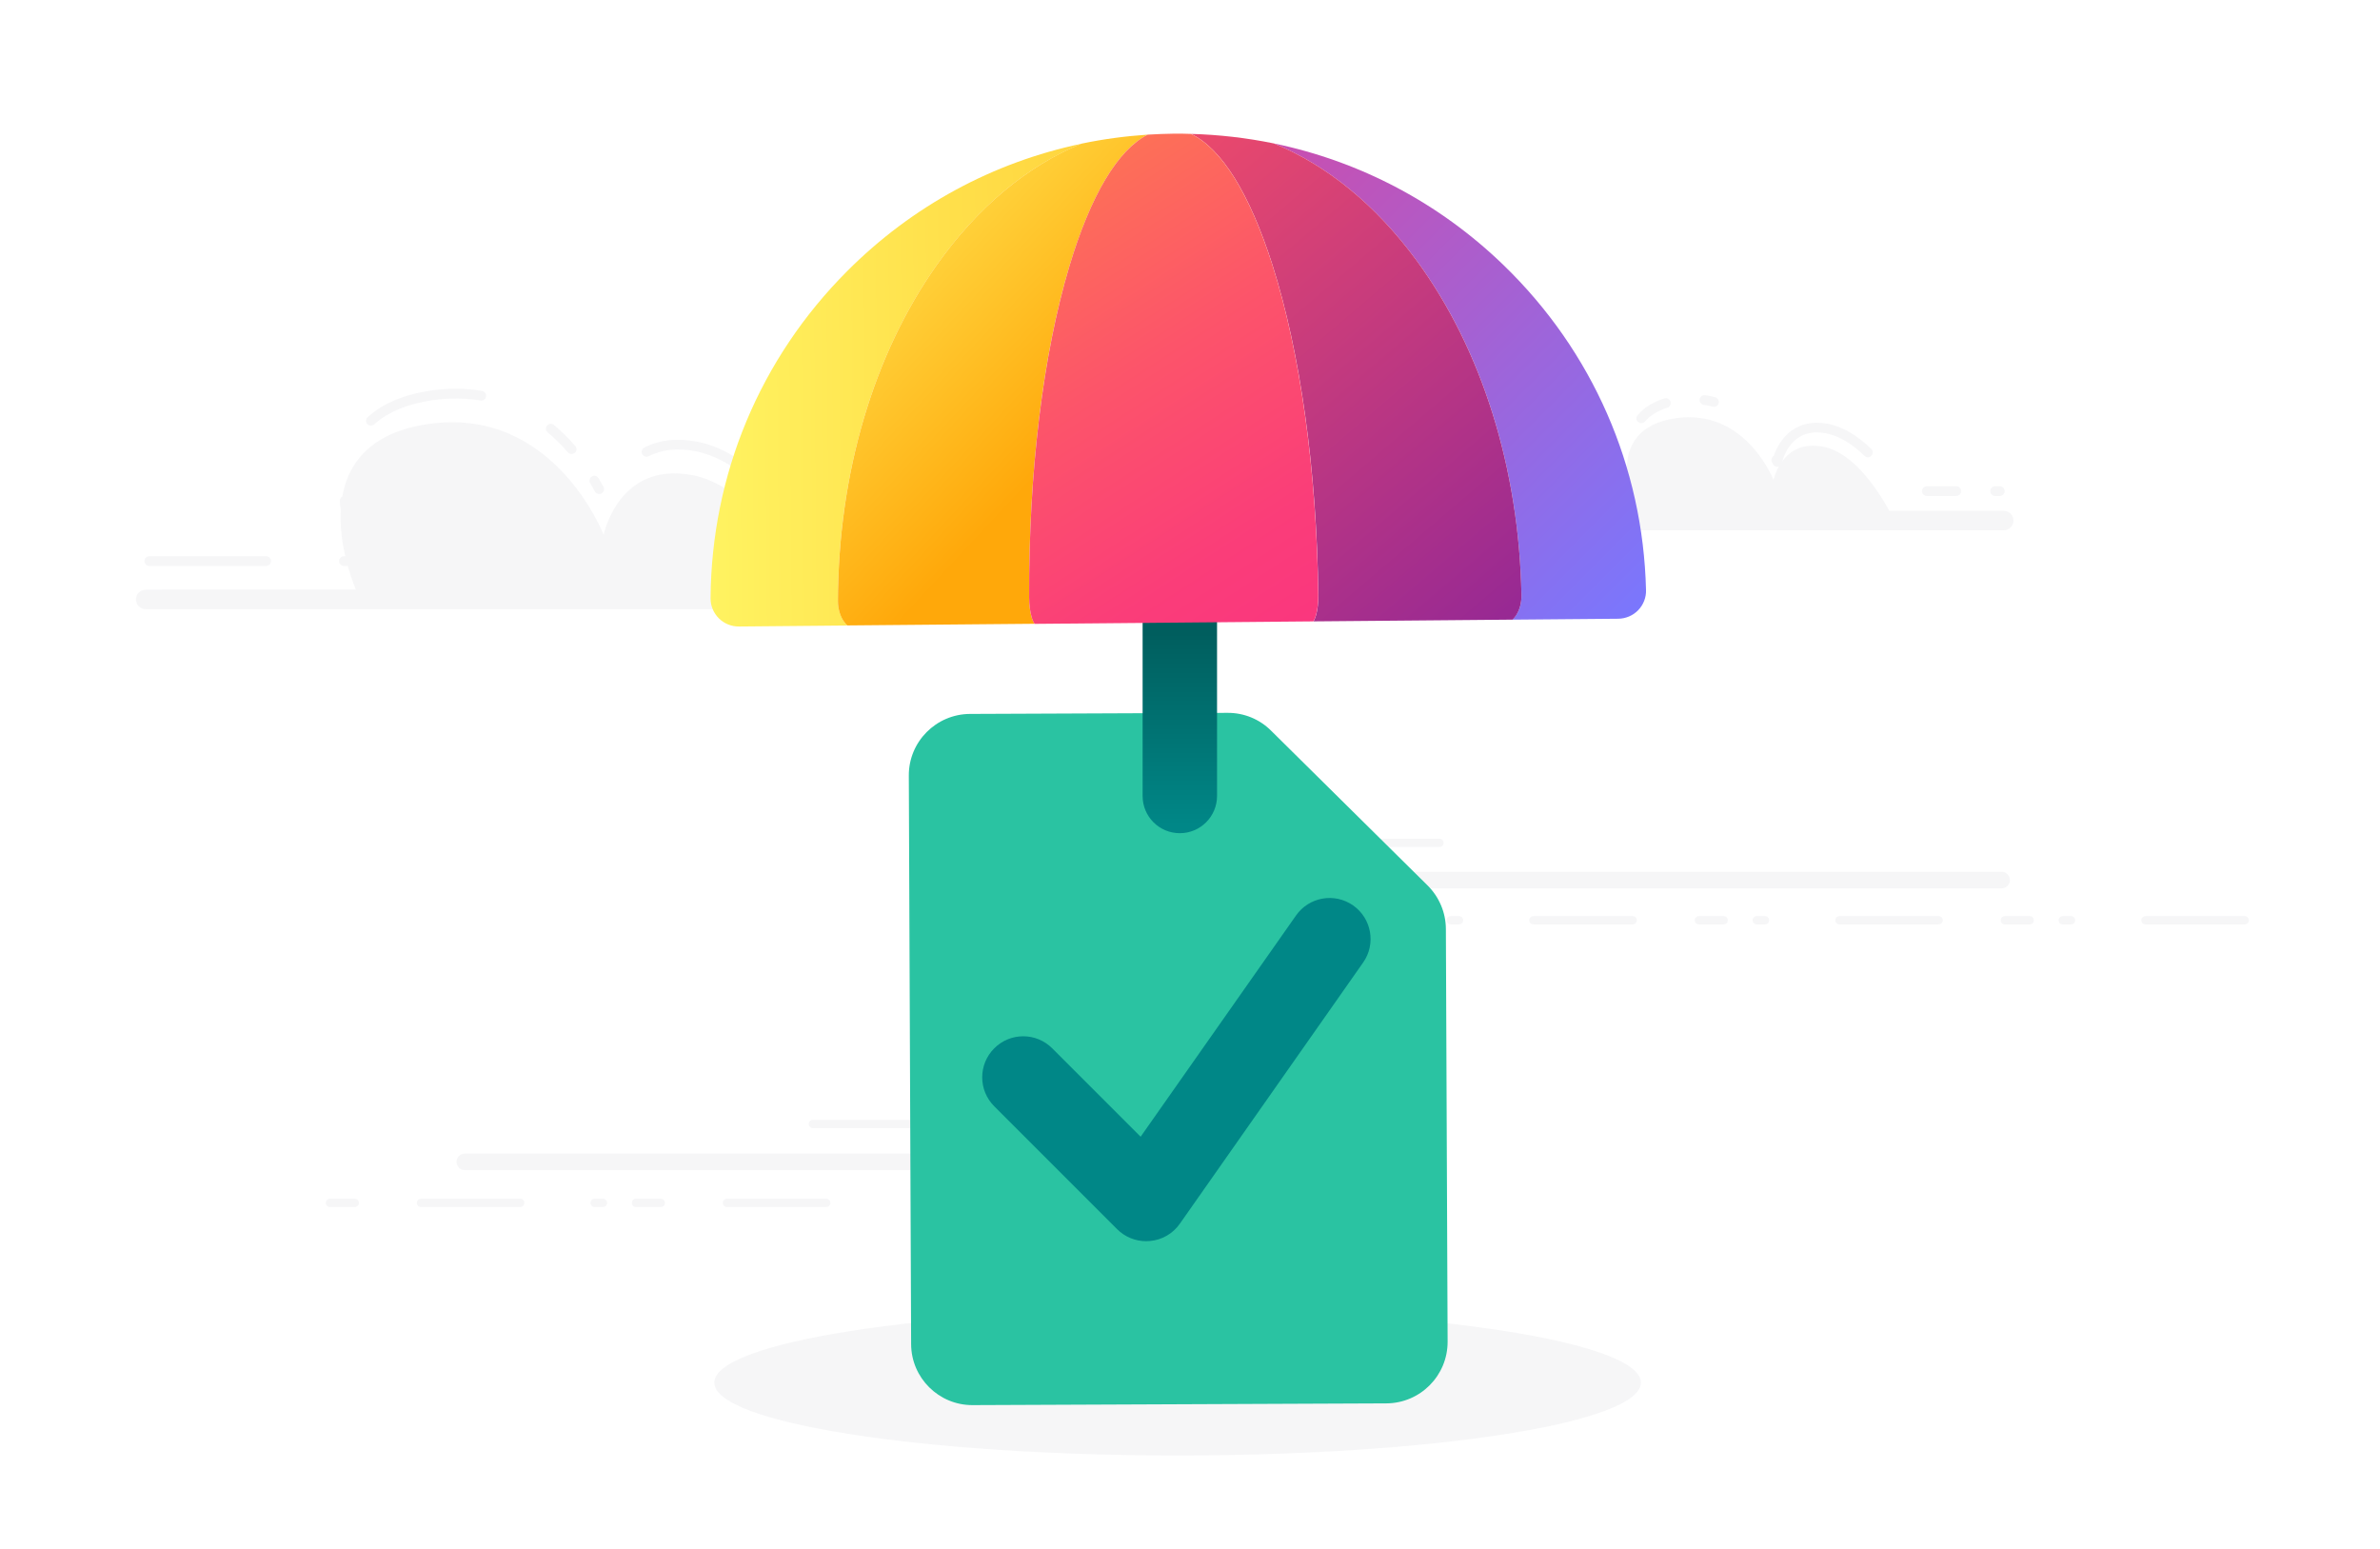
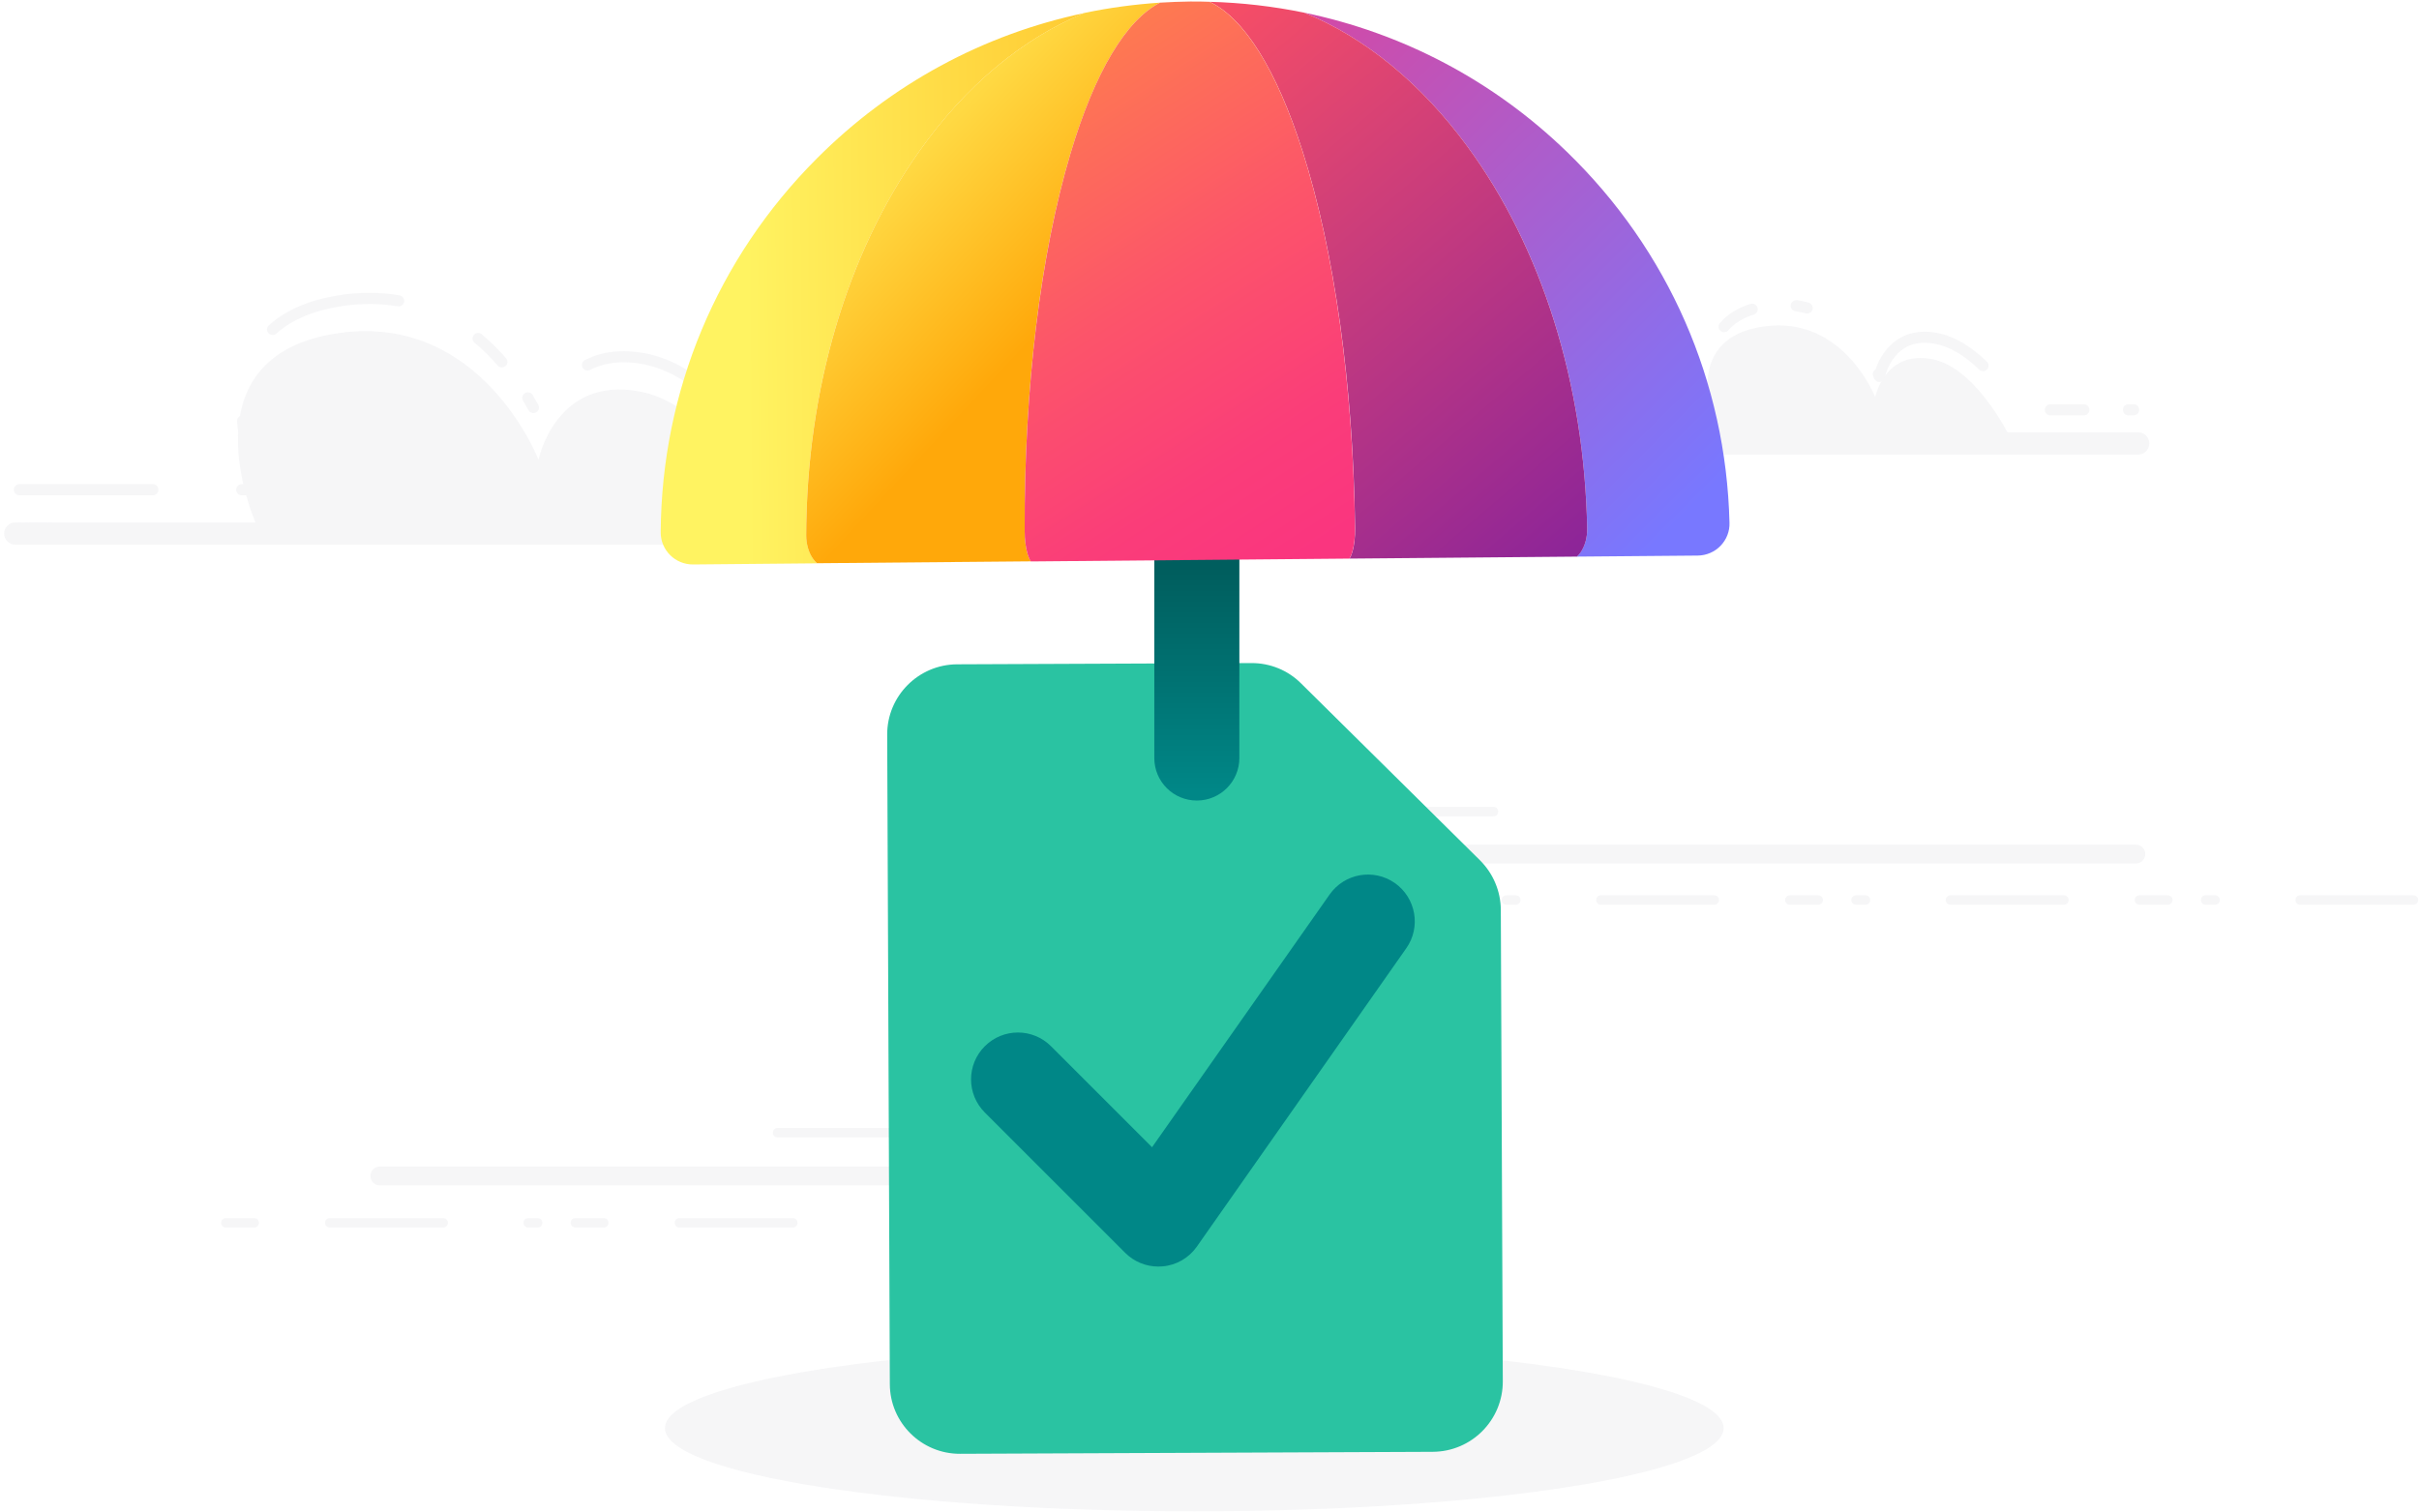
- <svg xmlns="http://www.w3.org/2000/svg" version="1.1" id="Layer_1" x="0px" y="0px" viewBox="0 0 287.78 187.28" style="enable-background:new 0 0 287.78 187.28;" xml:space="preserve">
-   <style type="text/css">
- 	.st2{fill:url(#SVGID_1_);}
- 	.st3{fill:url(#SVGID_2_);}
- 	.st4{fill:url(#SVGID_3_);}
- 	.st5{fill:url(#SVGID_4_);}
- 	.st6{opacity:0.5;fill:#EDEDF0;}
- 	.st7{fill:url(#SVGID_5_);}
- 	.st8{fill:url(#SVGID_6_);}
- 	.st9{fill:#2AC3A2;}
- 	.st10{fill:url(#SVGID_7_);}
- 	.st11{fill:url(#SVGID_8_);}
- 	.st12{fill:url(#SVGID_9_);}
- 	.st13{fill:url(#SVGID_10_);}
- 	.st14{fill:url(#SVGID_11_);}
- 	.st15{fill:url(#SVGID_12_);}
- 	.st16{fill:#0060DF;}
- 	.st17{fill:url(#SVGID_13_);}
- 	.st18{fill:url(#SVGID_14_);}
- 	.st19{fill:url(#SVGID_15_);}
- 	.st20{fill:url(#SVGID_16_);}
- 	.st21{fill:url(#SVGID_17_);}
- 	.st22{fill:url(#SVGID_18_);}
- 	.st23{fill:#008787;}
- </style>
-   <ellipse class="st6" cx="142.39" cy="167.17" rx="56.02" ry="8.81" />
-   <g>
-     <g opacity="0.5">
-       <g>
-         <path fill="#ededf0" d="M56.2,141.48h68.55c0.55,0,1-0.45,1-1s-0.45-1-1-1H56.2c-0.55,0-1,0.45-1,1S55.65,141.48,56.2,141.48z" />
-       </g>
-       <g>
-         <path fill="#ededf0" d="M98.29,136.4h17.2c0.28,0,0.5-0.22,0.5-0.5s-0.22-0.5-0.5-0.5h-17.2c-0.28,0-0.5,0.22-0.5,0.5     S98.01,136.4,98.29,136.4z" />
-       </g>
-       <g>
-         <path fill="#ededf0" d="M39.4,145.44c0-0.28,0.22-0.5,0.5-0.5h3c0.28,0,0.5,0.22,0.5,0.5s-0.22,0.5-0.5,0.5h-3     C39.62,145.94,39.4,145.72,39.4,145.44z M50.4,145.44c0-0.28,0.22-0.5,0.5-0.5h12c0.28,0,0.5,0.22,0.5,0.5s-0.22,0.5-0.5,0.5h-12     C50.62,145.94,50.4,145.72,50.4,145.44z M71.4,145.44c0-0.28,0.22-0.5,0.5-0.5h1c0.28,0,0.5,0.22,0.5,0.5s-0.22,0.5-0.5,0.5h-1     C71.62,145.94,71.4,145.72,71.4,145.44z M76.4,145.44c0-0.28,0.22-0.5,0.5-0.5h3c0.28,0,0.5,0.22,0.5,0.5s-0.22,0.5-0.5,0.5h-3     C76.62,145.94,76.4,145.72,76.4,145.44z M87.4,145.44c0-0.28,0.22-0.5,0.5-0.5h12c0.28,0,0.5,0.22,0.5,0.5s-0.22,0.5-0.5,0.5h-12     C87.62,145.94,87.4,145.72,87.4,145.44z" />
-       </g>
-     </g>
-     <g opacity="0.5">
-       <g>
-         <path fill="#ededf0" d="M131.35,107.41h110.68c0.55,0,1-0.45,1-1s-0.45-1-1-1H131.35c-0.55,0-1,0.45-1,1S130.8,107.41,131.35,107.41     z" />
-       </g>
-       <g>
-         <path fill="#ededf0" d="M146.3,102.41h27.76c0.28,0,0.5-0.22,0.5-0.5s-0.22-0.5-0.5-0.5H146.3c-0.28,0-0.5,0.22-0.5,0.5     S146.03,102.41,146.3,102.41z" />
-       </g>
-       <g>
-         <path fill="#ededf0" d="M110.92,111.27c0-0.28,0.22-0.5,0.5-0.5h12c0.28,0,0.5,0.22,0.5,0.5s-0.22,0.5-0.5,0.5h-12     C111.14,111.77,110.92,111.55,110.92,111.27z M130.92,111.27c0-0.28,0.22-0.5,0.5-0.5h3c0.28,0,0.5,0.22,0.5,0.5     s-0.22,0.5-0.5,0.5h-3C131.14,111.77,130.92,111.55,130.92,111.27z M137.92,111.27c0-0.28,0.22-0.5,0.5-0.5h1     c0.28,0,0.5,0.22,0.5,0.5s-0.22,0.5-0.5,0.5h-1C138.14,111.77,137.92,111.55,137.92,111.27z M147.92,111.27     c0-0.28,0.22-0.5,0.5-0.5h12c0.28,0,0.5,0.22,0.5,0.5s-0.22,0.5-0.5,0.5h-12C148.14,111.77,147.92,111.55,147.92,111.27z      M167.92,111.27c0-0.28,0.22-0.5,0.5-0.5h3c0.28,0,0.5,0.22,0.5,0.5s-0.22,0.5-0.5,0.5h-3     C168.14,111.77,167.92,111.55,167.92,111.27z M174.92,111.27c0-0.28,0.22-0.5,0.5-0.5h1c0.28,0,0.5,0.22,0.5,0.5     s-0.22,0.5-0.5,0.5h-1C175.14,111.77,174.92,111.55,174.92,111.27z M184.92,111.27c0-0.28,0.22-0.5,0.5-0.5h12     c0.28,0,0.5,0.22,0.5,0.5s-0.22,0.5-0.5,0.5h-12C185.14,111.77,184.92,111.55,184.92,111.27z M204.92,111.27     c0-0.28,0.22-0.5,0.5-0.5h3c0.28,0,0.5,0.22,0.5,0.5s-0.22,0.5-0.5,0.5h-3C205.14,111.77,204.92,111.55,204.92,111.27z      M211.92,111.27c0-0.28,0.22-0.5,0.5-0.5h1c0.28,0,0.5,0.22,0.5,0.5s-0.22,0.5-0.5,0.5h-1     C212.14,111.77,211.92,111.55,211.92,111.27z M221.92,111.27c0-0.28,0.22-0.5,0.5-0.5h12c0.28,0,0.5,0.22,0.5,0.5     s-0.22,0.5-0.5,0.5h-12C222.14,111.77,221.92,111.55,221.92,111.27z M241.92,111.27c0-0.28,0.22-0.5,0.5-0.5h3     c0.28,0,0.5,0.22,0.5,0.5s-0.22,0.5-0.5,0.5h-3C242.14,111.77,241.92,111.55,241.92,111.27z M248.92,111.27     c0-0.28,0.22-0.5,0.5-0.5h1c0.28,0,0.5,0.22,0.5,0.5s-0.22,0.5-0.5,0.5h-1C249.14,111.77,248.92,111.55,248.92,111.27z      M258.92,111.27c0-0.28,0.22-0.5,0.5-0.5h12c0.28,0,0.5,0.22,0.5,0.5s-0.22,0.5-0.5,0.5h-12     C259.14,111.77,258.92,111.55,258.92,111.27z" />
-       </g>
-     </g>
-     <g opacity="0.5">
-       <path fill="#ededf0" d="M17.63,71.32h25.42c0,0-7.95-17.78,8.93-20.08c15.06-2.05,21.01,13.43,21.01,13.43s1.79-8.93,10.74-7.22    c8.83,1.68,15.35,15.89,15.35,15.89h22.14" />
-       <g>
-         <path fill="#ededf0" d="M121.66,69.14h-6.54c-0.33,0-0.59-0.26-0.59-0.59c0-0.33,0.26-0.59,0.59-0.59h6.54     c0.33,0,0.59,0.26,0.59,0.59C122.25,68.88,121.99,69.14,121.66,69.14z M104.53,69.14h-1.18c-0.33,0-0.59-0.26-0.59-0.59     c0-0.33,0.26-0.59,0.59-0.59h1.18c0.33,0,0.59,0.26,0.59,0.59C105.12,68.88,104.85,69.14,104.53,69.14z M43.48,68.43h-1.89     c-0.33,0-0.59-0.26-0.59-0.59c0-0.33,0.26-0.59,0.59-0.59h1.02c-0.08-0.21-0.17-0.47-0.27-0.76c-0.1-0.31,0.06-0.64,0.37-0.75     c0.31-0.1,0.64,0.06,0.75,0.37c0.31,0.91,0.56,1.47,0.56,1.48c0.08,0.18,0.06,0.39-0.04,0.56     C43.87,68.33,43.68,68.43,43.48,68.43z M32.18,68.43H18.06c-0.33,0-0.59-0.26-0.59-0.59c0-0.33,0.26-0.59,0.59-0.59h14.12     c0.33,0,0.59,0.26,0.59,0.59C32.77,68.17,32.5,68.43,32.18,68.43z M99.11,68.37c-0.21,0-0.41-0.11-0.51-0.3     c-0.38-0.67-1-1.73-1.83-2.97c-0.18-0.27-0.11-0.64,0.16-0.82c0.27-0.18,0.64-0.11,0.82,0.16c0.85,1.27,1.49,2.36,1.88,3.05     c0.16,0.28,0.06,0.64-0.23,0.8C99.3,68.34,99.2,68.37,99.11,68.37z M41.8,62.32c-0.29,0-0.54-0.21-0.58-0.51     c-0.06-0.39-0.1-0.8-0.13-1.21c-0.03-0.32,0.22-0.61,0.54-0.63c0.34-0.02,0.61,0.21,0.63,0.54c0.03,0.39,0.07,0.77,0.13,1.14     c0.05,0.32-0.18,0.62-0.5,0.66C41.86,62.32,41.83,62.32,41.8,62.32z M72.45,59.73c-0.21,0-0.41-0.11-0.52-0.31     c-0.17-0.31-0.36-0.65-0.57-1c-0.17-0.28-0.08-0.64,0.2-0.81c0.28-0.17,0.64-0.08,0.81,0.2c0.22,0.37,0.42,0.72,0.6,1.05     c0.15,0.29,0.05,0.64-0.24,0.8C72.64,59.71,72.54,59.73,72.45,59.73z M91.13,58.23c-0.14,0-0.27-0.05-0.38-0.14     c-2.25-1.93-4.49-3.12-6.68-3.54c-2.15-0.41-4.05-0.2-5.63,0.61c-0.29,0.15-0.64,0.03-0.79-0.25c-0.15-0.29-0.04-0.64,0.25-0.79     c1.81-0.94,3.98-1.18,6.39-0.72c2.39,0.46,4.82,1.73,7.23,3.8c0.25,0.21,0.27,0.58,0.06,0.83     C91.45,58.16,91.29,58.23,91.13,58.23z M69.11,54.89c-0.16,0-0.33-0.07-0.44-0.2c-0.77-0.89-1.6-1.7-2.45-2.41     c-0.25-0.21-0.28-0.58-0.07-0.83c0.21-0.25,0.58-0.28,0.83-0.07c0.9,0.75,1.77,1.61,2.58,2.54c0.21,0.25,0.19,0.62-0.06,0.83     C69.38,54.84,69.24,54.89,69.11,54.89z M44.85,51.46c-0.16,0-0.32-0.07-0.44-0.19c-0.22-0.24-0.2-0.61,0.04-0.83     c1.88-1.7,4.53-2.8,7.88-3.25c2.05-0.28,4.06-0.25,5.96,0.08c0.32,0.06,0.53,0.36,0.48,0.68c-0.06,0.32-0.36,0.54-0.68,0.48     c-1.78-0.31-3.67-0.33-5.6-0.07c-3.11,0.43-5.55,1.42-7.25,2.96C45.13,51.41,44.99,51.46,44.85,51.46z" />
-       </g>
-       <g>
-         <path fill="#ededf0" d="M122.39,73.66H17.62c-0.65,0-1.18-0.53-1.18-1.18c0-0.65,0.53-1.18,1.18-1.18h104.77     c0.65,0,1.18,0.53,1.18,1.18C123.57,73.13,123.04,73.66,122.39,73.66z" />
-       </g>
-     </g>
-     <g opacity="0.5">
-       <path fill="#ededf0" d="M183.55,61.75h14.19c0,0-4.44-9.92,4.98-11.2c8.4-1.14,11.73,7.49,11.73,7.49s1-4.98,6-4.03    c4.93,0.94,8.57,8.87,8.57,8.87h12.35" />
-       <g>
-         <path fill="#ededf0" d="M198.15,60.16h-14.17c-0.33,0-0.59-0.26-0.59-0.59s0.26-0.59,0.59-0.59h14.17c0.33,0,0.59,0.26,0.59,0.59     S198.48,60.16,198.15,60.16z M241.8,59.97h-0.55c-0.33,0-0.59-0.26-0.59-0.59c0-0.33,0.26-0.59,0.59-0.59h0.55     c0.33,0,0.59,0.26,0.59,0.59C242.39,59.71,242.13,59.97,241.8,59.97z M236.53,59.97h-3.54c-0.33,0-0.59-0.26-0.59-0.59     c0-0.33,0.26-0.59,0.59-0.59h3.54c0.33,0,0.59,0.26,0.59,0.59C237.12,59.71,236.86,59.97,236.53,59.97z M214.89,56.44     c-0.24,0-0.46-0.16-0.55-0.38l-0.09-0.21c-0.12-0.27-0.02-0.59,0.23-0.74c0.55-1.65,2.1-4,5.19-4c0.42,0,0.87,0.04,1.33,0.13     c1.76,0.33,3.53,1.36,5.27,3.04c0.23,0.23,0.24,0.6,0.01,0.83c-0.23,0.24-0.6,0.24-0.83,0.01c-1.57-1.52-3.14-2.44-4.67-2.73     c-0.39-0.07-0.76-0.11-1.11-0.11c-3.4,0-4.17,3.53-4.2,3.68C215.41,56.25,215.17,56.44,214.89,56.44z M198.46,51.17     c-0.14,0-0.27-0.05-0.38-0.14c-0.25-0.21-0.28-0.58-0.07-0.83c0.78-0.92,1.87-1.6,3.24-2.03c0.31-0.1,0.64,0.08,0.74,0.39     c0.1,0.31-0.08,0.64-0.39,0.74c-1.15,0.36-2.05,0.92-2.69,1.66C198.8,51.1,198.63,51.17,198.46,51.17z M207.25,49.19     c-0.05,0-0.1-0.01-0.16-0.02c-0.35-0.09-0.71-0.17-1.08-0.22c-0.32-0.05-0.55-0.35-0.5-0.67c0.05-0.32,0.35-0.53,0.67-0.5     c0.42,0.06,0.83,0.15,1.22,0.25c0.31,0.09,0.5,0.41,0.42,0.72C207.75,49.01,207.51,49.19,207.25,49.19z" />
-       </g>
-       <g>
-         <path fill="#ededf0" d="M242.28,64.12h-58.47c-0.65,0-1.18-0.53-1.18-1.18c0-0.65,0.53-1.18,1.18-1.18h58.47     c0.65,0,1.18,0.53,1.18,1.18C243.46,63.59,242.93,64.12,242.28,64.12z" />
+ <svg xmlns="http://www.w3.org/2000/svg" width="336px" height="210px" viewBox="0 0 336 210" version="1.1">
+   <defs>
+     <linearGradient x1="-28.184%" y1="-47.212%" x2="84.47%" y2="96.713%" id="linearGradient-1">
+       <stop stop-color="#FA357F" offset="0%" />
+       <stop stop-color="#7878FF" offset="99.91%" />
+     </linearGradient>
+     <linearGradient x1="20.196%" y1="50.386%" x2="169.064%" y2="48.68%" id="linearGradient-2">
+       <stop stop-color="#FFF361" offset="0%" />
+       <stop stop-color="#FFA80A" offset="100%" />
+     </linearGradient>
+     <linearGradient x1="7.139%" y1="-13.363%" x2="84.321%" y2="120.017%" id="linearGradient-3">
+       <stop stop-color="#FF5162" offset="0%" />
+       <stop stop-color="#83219D" offset="100%" />
+     </linearGradient>
+     <linearGradient x1="50.047%" y1="98.747%" x2="50.047%" y2="63.977%" id="linearGradient-4">
+       <stop stop-color="#008787" offset="0.43%" />
+       <stop stop-color="#005E5E" offset="99.91%" />
+     </linearGradient>
+     <linearGradient x1="34.087%" y1="25.558%" x2="59.477%" y2="63.099%" id="linearGradient-5">
+       <stop stop-color="#FFD943" offset="0%" />
+       <stop stop-color="#FFA80A" offset="100%" />
+     </linearGradient>
+     <linearGradient x1="21.663%" y1="-7.191%" x2="65.135%" y2="106.403%" id="linearGradient-6">
+       <stop stop-color="#FF8748" offset="0%" />
+       <stop stop-color="#FE7852" offset="13.28%" />
+       <stop stop-color="#FC546A" offset="50.49%" />
+       <stop stop-color="#FA3D79" offset="80.73%" />
+       <stop stop-color="#FA357F" offset="100%" />
+     </linearGradient>
+   </defs>
+   <g id="Page-1" stroke="none" stroke-width="1" fill="none" fill-rule="evenodd">
+     <g id="Send_Download-Completed" transform="translate(-552, -339)" fill-rule="nonzero">
+       <g id="firefox-send_illustrations-03" transform="translate(552, 339)">
+         <ellipse id="Oval" fill="#EDEDF0" opacity="0.5" cx="165.887" cy="198.411" rx="73.526" ry="11.563" />
+         <g id="Group" transform="translate(0, 39.375)" fill="#EDEDF0" opacity="0.5">
+           <g transform="translate(30.1875, 116.8125)">
+             <g transform="translate(21, 5.25)" id="Path">
+               <path d="M1.575,3.255 L91.547,3.255 C92.269,3.255 92.859,2.664 92.859,1.942 C92.859,1.221 92.269,0.63 91.547,0.63 L1.575,0.63 C0.853,0.63 0.263,1.221 0.263,1.942 C0.263,2.664 0.853,3.255 1.575,3.255 Z" />
+             </g>
+             <g transform="translate(76.125, 0)" id="Path">
+               <path d="M1.693,1.837 L24.268,1.837 C24.636,1.837 24.924,1.549 24.924,1.181 C24.924,0.814 24.636,0.525 24.268,0.525 L1.693,0.525 C1.326,0.525 1.037,0.814 1.037,1.181 C1.037,1.549 1.326,1.837 1.693,1.837 Z" />
+             </g>
+             <g transform="translate(0, 11.8125)" id="Shape">
+               <path d="M0.525,1.89 C0.525,1.522 0.814,1.234 1.181,1.234 L5.119,1.234 C5.486,1.234 5.775,1.522 5.775,1.89 C5.775,2.257 5.486,2.546 5.119,2.546 L1.181,2.546 C0.814,2.546 0.525,2.257 0.525,1.89 Z M14.963,1.89 C14.963,1.522 15.251,1.234 15.619,1.234 L31.369,1.234 C31.736,1.234 32.025,1.522 32.025,1.89 C32.025,2.257 31.736,2.546 31.369,2.546 L15.619,2.546 C15.251,2.546 14.963,2.257 14.963,1.89 Z M42.525,1.89 C42.525,1.522 42.814,1.234 43.181,1.234 L44.494,1.234 C44.861,1.234 45.15,1.522 45.15,1.89 C45.15,2.257 44.861,2.546 44.494,2.546 L43.181,2.546 C42.814,2.546 42.525,2.257 42.525,1.89 Z M49.087,1.89 C49.087,1.522 49.376,1.234 49.744,1.234 L53.681,1.234 C54.049,1.234 54.337,1.522 54.337,1.89 C54.337,2.257 54.049,2.546 53.681,2.546 L49.744,2.546 C49.376,2.546 49.087,2.257 49.087,1.89 Z M63.525,1.89 C63.525,1.522 63.814,1.234 64.181,1.234 L79.931,1.234 C80.299,1.234 80.588,1.522 80.588,1.89 C80.588,2.257 80.299,2.546 79.931,2.546 L64.181,2.546 C63.814,2.546 63.525,2.257 63.525,1.89 Z" />
+             </g>
+           </g>
+           <g transform="translate(123.375, 72.1875)">
+             <g transform="translate(26.25, 5.25)" id="Path">
+               <path d="M1.772,3.163 L147.039,3.163 C147.761,3.163 148.352,2.572 148.352,1.851 C148.352,1.129 147.761,0.538 147.039,0.538 L1.772,0.538 C1.05,0.538 0.459,1.129 0.459,1.851 C0.459,2.572 1.05,3.163 1.772,3.163 Z" />
+             </g>
+             <g transform="translate(45.9375, 0)" id="Path">
+               <path d="M1.706,1.851 L38.141,1.851 C38.509,1.851 38.797,1.562 38.797,1.194 C38.797,0.827 38.509,0.538 38.141,0.538 L1.706,0.538 C1.339,0.538 1.05,0.827 1.05,1.194 C1.05,1.562 1.352,1.851 1.706,1.851 Z" />
+             </g>
+             <g transform="translate(0, 11.8125)" id="Shape">
+               <path d="M1.208,1.667 C1.208,1.299 1.496,1.011 1.864,1.011 L17.614,1.011 C17.981,1.011 18.27,1.299 18.27,1.667 C18.27,2.034 17.981,2.323 17.614,2.323 L1.864,2.323 C1.496,2.323 1.208,2.034 1.208,1.667 Z M27.457,1.667 C27.457,1.299 27.746,1.011 28.114,1.011 L32.051,1.011 C32.419,1.011 32.708,1.299 32.708,1.667 C32.708,2.034 32.419,2.323 32.051,2.323 L28.114,2.323 C27.746,2.323 27.457,2.034 27.457,1.667 Z M36.645,1.667 C36.645,1.299 36.934,1.011 37.301,1.011 L38.614,1.011 C38.981,1.011 39.27,1.299 39.27,1.667 C39.27,2.034 38.981,2.323 38.614,2.323 L37.301,2.323 C36.934,2.323 36.645,2.034 36.645,1.667 Z M49.77,1.667 C49.77,1.299 50.059,1.011 50.426,1.011 L66.176,1.011 C66.544,1.011 66.832,1.299 66.832,1.667 C66.832,2.034 66.544,2.323 66.176,2.323 L50.426,2.323 C50.059,2.323 49.77,2.034 49.77,1.667 Z M76.02,1.667 C76.02,1.299 76.309,1.011 76.676,1.011 L80.614,1.011 C80.981,1.011 81.27,1.299 81.27,1.667 C81.27,2.034 80.981,2.323 80.614,2.323 L76.676,2.323 C76.309,2.323 76.02,2.034 76.02,1.667 Z M85.207,1.667 C85.207,1.299 85.496,1.011 85.864,1.011 L87.176,1.011 C87.544,1.011 87.832,1.299 87.832,1.667 C87.832,2.034 87.544,2.323 87.176,2.323 L85.864,2.323 C85.496,2.323 85.207,2.034 85.207,1.667 Z M98.332,1.667 C98.332,1.299 98.621,1.011 98.989,1.011 L114.739,1.011 C115.106,1.011 115.395,1.299 115.395,1.667 C115.395,2.034 115.106,2.323 114.739,2.323 L98.989,2.323 C98.621,2.323 98.332,2.034 98.332,1.667 Z M124.582,1.667 C124.582,1.299 124.871,1.011 125.239,1.011 L129.176,1.011 C129.544,1.011 129.833,1.299 129.833,1.667 C129.833,2.034 129.544,2.323 129.176,2.323 L125.239,2.323 C124.871,2.323 124.582,2.034 124.582,1.667 Z M133.77,1.667 C133.77,1.299 134.059,1.011 134.426,1.011 L135.739,1.011 C136.106,1.011 136.395,1.299 136.395,1.667 C136.395,2.034 136.106,2.323 135.739,2.323 L134.426,2.323 C134.059,2.323 133.77,2.034 133.77,1.667 Z M146.895,1.667 C146.895,1.299 147.184,1.011 147.551,1.011 L163.301,1.011 C163.669,1.011 163.958,1.299 163.958,1.667 C163.958,2.034 163.669,2.323 163.301,2.323 L147.551,2.323 C147.184,2.323 146.895,2.034 146.895,1.667 Z M173.145,1.667 C173.145,1.299 173.434,1.011 173.801,1.011 L177.739,1.011 C178.106,1.011 178.395,1.299 178.395,1.667 C178.395,2.034 178.106,2.323 177.739,2.323 L173.801,2.323 C173.434,2.323 173.145,2.034 173.145,1.667 Z M182.333,1.667 C182.333,1.299 182.621,1.011 182.989,1.011 L184.301,1.011 C184.669,1.011 184.958,1.299 184.958,1.667 C184.958,2.034 184.669,2.323 184.301,2.323 L182.989,2.323 C182.621,2.323 182.333,2.034 182.333,1.667 Z M195.458,1.667 C195.458,1.299 195.746,1.011 196.114,1.011 L211.864,1.011 C212.231,1.011 212.52,1.299 212.52,1.667 C212.52,2.034 212.231,2.323 211.864,2.323 L196.114,2.323 C195.746,2.323 195.458,2.034 195.458,1.667 Z" />
+             </g>
+           </g>
+           <g>
+             <path d="M2.139,33.233 L35.503,33.233 C35.503,33.233 25.069,9.896 47.224,6.878 C66.99,4.187 74.799,24.504 74.799,24.504 C74.799,24.504 77.149,12.784 88.896,15.028 C100.485,17.233 109.043,35.884 109.043,35.884 L138.101,35.884" id="Path" />
+             <g transform="translate(1.3125, 0)" id="Shape">
+               <path d="M137.366,30.371 L128.782,30.371 C128.349,30.371 128.008,30.03 128.008,29.597 C128.008,29.164 128.349,28.823 128.782,28.823 L137.366,28.823 C137.799,28.823 138.141,29.164 138.141,29.597 C138.141,30.03 137.799,30.371 137.366,30.371 Z M114.883,30.371 L113.334,30.371 C112.901,30.371 112.56,30.03 112.56,29.597 C112.56,29.164 112.901,28.823 113.334,28.823 L114.883,28.823 C115.316,28.823 115.657,29.164 115.657,29.597 C115.657,30.03 115.303,30.371 114.883,30.371 Z M34.755,29.439 L32.274,29.439 C31.841,29.439 31.5,29.098 31.5,28.665 C31.5,28.232 31.841,27.891 32.274,27.891 L33.613,27.891 C33.508,27.615 33.39,27.274 33.259,26.893 C33.127,26.486 33.337,26.053 33.744,25.909 C34.151,25.777 34.584,25.988 34.729,26.394 C35.136,27.589 35.464,28.324 35.464,28.337 C35.569,28.573 35.542,28.849 35.411,29.072 C35.267,29.308 35.017,29.439 34.755,29.439 Z M19.924,29.439 L1.391,29.439 C0.958,29.439 0.617,29.098 0.617,28.665 C0.617,28.232 0.958,27.891 1.391,27.891 L19.924,27.891 C20.357,27.891 20.698,28.232 20.698,28.665 C20.698,29.098 20.344,29.439 19.924,29.439 Z M107.769,29.361 C107.494,29.361 107.231,29.216 107.1,28.967 C106.601,28.087 105.787,26.696 104.698,25.069 C104.462,24.714 104.554,24.229 104.908,23.992 C105.263,23.756 105.748,23.848 105.984,24.203 C107.1,25.869 107.94,27.3 108.452,28.206 C108.662,28.573 108.531,29.046 108.15,29.256 C108.019,29.321 107.888,29.361 107.769,29.361 Z M32.55,21.42 C32.169,21.42 31.841,21.144 31.789,20.751 C31.71,20.239 31.657,19.701 31.618,19.163 C31.579,18.742 31.907,18.362 32.327,18.336 C32.773,18.309 33.127,18.611 33.154,19.044 C33.193,19.556 33.246,20.055 33.324,20.541 C33.39,20.961 33.088,21.354 32.668,21.407 C32.629,21.42 32.589,21.42 32.55,21.42 Z M72.778,18.021 C72.502,18.021 72.24,17.876 72.096,17.614 C71.873,17.207 71.623,16.761 71.347,16.301 C71.124,15.934 71.243,15.461 71.61,15.238 C71.978,15.015 72.45,15.133 72.673,15.501 C72.962,15.986 73.224,16.446 73.461,16.879 C73.657,17.259 73.526,17.719 73.146,17.929 C73.028,17.994 72.896,18.021 72.778,18.021 Z M97.296,16.052 C97.112,16.052 96.941,15.986 96.797,15.868 C93.844,13.335 90.904,11.773 88.029,11.222 C85.207,10.684 82.714,10.959 80.64,12.023 C80.259,12.219 79.8,12.062 79.603,11.694 C79.406,11.314 79.551,10.854 79.931,10.658 C82.307,9.424 85.155,9.109 88.318,9.713 C91.455,10.316 94.644,11.983 97.808,14.7 C98.136,14.976 98.162,15.461 97.886,15.789 C97.716,15.96 97.506,16.052 97.296,16.052 Z M68.394,11.668 C68.184,11.668 67.961,11.576 67.817,11.406 C66.806,10.238 65.717,9.174 64.601,8.242 C64.273,7.967 64.234,7.481 64.509,7.153 C64.785,6.825 65.271,6.786 65.599,7.061 C66.78,8.046 67.922,9.174 68.985,10.395 C69.261,10.723 69.234,11.209 68.906,11.484 C68.749,11.602 68.565,11.668 68.394,11.668 Z M36.553,7.166 C36.343,7.166 36.133,7.074 35.976,6.917 C35.687,6.602 35.713,6.116 36.028,5.827 C38.496,3.596 41.974,2.152 46.371,1.562 C49.061,1.194 51.699,1.234 54.193,1.667 C54.613,1.746 54.889,2.139 54.823,2.559 C54.744,2.979 54.351,3.268 53.931,3.189 C51.594,2.783 49.114,2.756 46.581,3.098 C42.499,3.662 39.296,4.961 37.065,6.982 C36.921,7.101 36.737,7.166 36.553,7.166 Z" />
+             </g>
+             <g transform="translate(0, 32.8125)" id="Path">
+               <path d="M139.637,3.491 L2.126,3.491 C1.273,3.491 0.578,2.796 0.578,1.942 C0.578,1.089 1.273,0.394 2.126,0.394 L139.637,0.394 C140.49,0.394 141.186,1.089 141.186,1.942 C141.186,2.796 140.49,3.491 139.637,3.491 Z" />
+             </g>
+           </g>
+           <g transform="translate(217.875, 1.3125)">
+             <path d="M2.034,19.359 L20.659,19.359 C20.659,19.359 14.831,6.339 27.195,4.659 C38.22,3.163 42.591,14.49 42.591,14.49 C42.591,14.49 43.903,7.954 50.466,9.201 C56.936,10.434 61.714,20.843 61.714,20.843 L77.923,20.843" id="Path" />
+             <g transform="translate(1.3125, 0)" id="Shape">
+               <path d="M19.884,17.273 L1.286,17.273 C0.853,17.273 0.512,16.931 0.512,16.498 C0.512,16.065 0.853,15.724 1.286,15.724 L19.884,15.724 C20.317,15.724 20.659,16.065 20.659,16.498 C20.659,16.931 20.317,17.273 19.884,17.273 Z M77.175,17.023 L76.453,17.023 C76.02,17.023 75.679,16.682 75.679,16.249 C75.679,15.816 76.02,15.474 76.453,15.474 L77.175,15.474 C77.608,15.474 77.949,15.816 77.949,16.249 C77.949,16.682 77.608,17.023 77.175,17.023 Z M70.258,17.023 L65.612,17.023 C65.179,17.023 64.838,16.682 64.838,16.249 C64.838,15.816 65.179,15.474 65.612,15.474 L70.258,15.474 C70.691,15.474 71.032,15.816 71.032,16.249 C71.032,16.682 70.691,17.023 70.258,17.023 Z M41.856,12.39 C41.541,12.39 41.252,12.18 41.134,11.891 L41.016,11.616 C40.858,11.261 40.989,10.841 41.318,10.644 C42.039,8.479 44.074,5.394 48.129,5.394 C48.681,5.394 49.271,5.447 49.875,5.565 C52.185,5.998 54.508,7.35 56.792,9.555 C57.094,9.857 57.107,10.342 56.805,10.644 C56.503,10.959 56.017,10.959 55.716,10.658 C53.655,8.662 51.594,7.455 49.586,7.074 C49.074,6.982 48.589,6.93 48.129,6.93 C43.667,6.93 42.656,11.563 42.617,11.76 C42.538,12.141 42.223,12.39 41.856,12.39 Z M20.291,5.473 C20.108,5.473 19.937,5.407 19.793,5.289 C19.464,5.014 19.425,4.528 19.701,4.2 C20.724,2.993 22.155,2.1 23.953,1.536 C24.36,1.404 24.793,1.641 24.924,2.047 C25.056,2.454 24.819,2.888 24.413,3.019 C22.903,3.491 21.722,4.226 20.882,5.197 C20.738,5.381 20.514,5.473 20.291,5.473 Z M31.828,2.874 C31.762,2.874 31.697,2.861 31.618,2.848 C31.159,2.73 30.686,2.625 30.201,2.559 C29.781,2.494 29.479,2.1 29.544,1.68 C29.61,1.26 30.004,0.984 30.424,1.024 C30.975,1.103 31.513,1.221 32.025,1.352 C32.432,1.47 32.681,1.89 32.576,2.297 C32.484,2.638 32.169,2.874 31.828,2.874 Z" />
+             </g>
+             <g transform="translate(0, 18.375)" id="Path">
+               <path d="M79.118,4.095 L2.376,4.095 C1.522,4.095 0.827,3.399 0.827,2.546 C0.827,1.693 1.522,0.998 2.376,0.998 L79.118,0.998 C79.971,0.998 80.666,1.693 80.666,2.546 C80.666,3.399 79.971,4.095 79.118,4.095 Z" />
+             </g>
+           </g>
+         </g>
+         <path d="M199.014,201.705 L133.363,201.981 C127.995,202.007 123.611,197.662 123.598,192.294 L123.231,102.086 C123.204,96.705 127.562,92.321 132.943,92.295 L173.827,92.124 C176.413,92.111 178.894,93.122 180.718,94.946 L205.564,119.516 C207.401,121.341 208.451,123.821 208.464,126.407 L208.74,191.914 C208.753,197.295 204.409,201.679 199.014,201.705 Z" id="Path" fill="#2AC3A2" />
+         <g id="Group" transform="translate(90.5625, 0)">
+           <path d="M127.089,21.105 C116.852,11.182 104.239,4.581 90.589,1.759 C99.015,5.211 106.785,11.524 113.269,20.357 C123.598,34.427 129.504,53.261 129.898,73.421 C129.924,74.655 129.596,75.836 128.993,76.716 C128.835,76.952 128.651,77.149 128.468,77.332 L145.254,77.188 C146.449,77.175 147.591,76.689 148.417,75.836 C149.244,74.983 149.704,73.828 149.664,72.634 C149.192,53.038 141.173,34.742 127.089,21.105 Z" id="Path" fill="url(#linearGradient-1)" />
+           <path d="M21.42,74.379 C21.459,54.233 27.038,35.28 37.117,21.039 C43.601,11.878 51.463,5.355 60.06,1.811 C46.056,4.751 33.193,11.681 22.877,22.037 C9.03,35.91 1.339,54.337 1.208,73.933 C1.194,75.127 1.667,76.269 2.52,77.123 C3.36,77.963 4.515,78.435 5.709,78.422 L22.929,78.264 C22.733,78.094 22.562,77.897 22.391,77.661 C21.774,76.781 21.42,75.6 21.42,74.379 Z" id="Path" fill="url(#linearGradient-2)" />
+           <path d="M129.898,73.421 C129.504,53.274 123.585,34.427 113.269,20.357 C106.785,11.524 99.015,5.211 90.589,1.759 C86.297,0.879 81.9,0.367 77.451,0.249 C82.267,2.52 86.756,9.686 90.366,21 C94.802,34.926 97.401,53.524 97.663,73.395 C97.676,74.603 97.545,75.771 97.296,76.637 C97.177,77.057 97.033,77.385 96.876,77.608 L128.481,77.332 C128.664,77.149 128.848,76.952 129.006,76.716 C129.596,75.836 129.924,74.655 129.898,73.421 Z" id="Path" fill="url(#linearGradient-3)" />
+           <path d="M75.679,111.221 C72.411,111.221 69.772,108.583 69.772,105.315 L69.772,28.941 C69.772,25.672 72.411,23.034 75.679,23.034 C78.947,23.034 81.585,25.672 81.585,28.941 L81.585,105.315 C81.585,108.57 78.947,111.221 75.679,111.221 Z" id="Path" fill="url(#linearGradient-4)" />
+           <path d="M52.185,77.031 C51.922,76.164 51.765,74.996 51.765,73.789 C51.686,53.917 53.944,35.267 58.144,21.276 C61.53,9.988 65.848,2.783 70.573,0.367 C67.016,0.604 63.499,1.076 60.06,1.798 C51.463,5.342 43.588,11.878 37.117,21.026 C27.038,35.267 21.473,54.219 21.42,74.366 C21.42,75.6 21.761,76.781 22.378,77.647 C22.549,77.884 22.719,78.081 22.916,78.251 L52.618,77.989 C52.474,77.779 52.316,77.451 52.185,77.031 Z" id="Path" fill="url(#linearGradient-5)" />
+           <path d="M70.573,0.367 C65.848,2.783 61.517,9.988 58.144,21.276 C53.957,35.267 51.686,53.917 51.765,73.789 C51.765,74.996 51.922,76.164 52.185,77.031 C52.316,77.451 52.461,77.766 52.631,78.002 L96.862,77.608 C97.02,77.372 97.164,77.057 97.282,76.637 C97.532,75.771 97.663,74.603 97.65,73.395 C97.374,53.524 94.789,34.926 90.353,21 C86.743,9.686 82.254,2.52 77.438,0.249 C76.558,0.223 75.679,0.197 74.786,0.21 C73.382,0.223 71.978,0.289 70.573,0.367 Z" id="Path" fill="url(#linearGradient-6)" />
+         </g>
+         <path d="M160.886,175.967 C159.167,175.967 157.513,175.284 156.292,174.064 L136.789,154.56 C134.243,152.014 134.243,147.906 136.789,145.359 C139.335,142.813 143.443,142.813 145.989,145.359 L160.02,159.39 L184.682,124.281 C186.743,121.341 190.785,120.619 193.738,122.679 C196.678,124.74 197.4,128.796 195.339,131.736 L166.241,173.197 C165.139,174.773 163.393,175.783 161.477,175.941 C161.267,175.954 161.083,175.967 160.886,175.967 Z" id="Path" fill="#008787" />
      </g>
    </g>
  </g>
-   <path class="st9" d="M167.63,169.68l-50.02,0.21c-4.09,0.02-7.43-3.29-7.44-7.38l-0.28-68.73c-0.02-4.1,3.3-7.44,7.4-7.46  l31.15-0.13c1.97-0.01,3.86,0.76,5.25,2.15l18.93,18.72c1.4,1.39,2.2,3.28,2.21,5.25l0.21,49.91  C175.05,166.32,171.74,169.66,167.63,169.68z" />
-   <g>
-     <linearGradient id="SVGID_1_" gradientUnits="userSpaceOnUse" x1="-22.886" y1="891.444" x2="24.603" y2="998.678" gradientTransform="matrix(0.9326 -0.3608 0.3608 0.9326 -181.3524 -849.4627)">
-       <stop offset="0" style="stop-color:#FA357F" />
-       <stop offset="0.999" style="stop-color:#7878FF" />
-     </linearGradient>
-     <path class="st2" d="M181.83,32.08c-7.8-7.56-17.41-12.59-27.81-14.74c6.42,2.63,12.34,7.44,17.28,14.17   c7.87,10.72,12.37,25.07,12.67,40.43c0.02,0.94-0.23,1.84-0.69,2.51c-0.12,0.18-0.26,0.33-0.4,0.47l12.79-0.11   c0.91-0.01,1.78-0.38,2.41-1.03c0.63-0.65,0.98-1.53,0.95-2.44C198.67,56.41,192.56,42.47,181.83,32.08z" />
-     <g>
-       <linearGradient id="SVGID_2_" gradientUnits="userSpaceOnUse" x1="-35.121" y1="466.899" x2="77.994" y2="466.899" gradientTransform="matrix(1 -8.803578e-03 8.803578e-03 1 116.7041 -420.4174)">
-         <stop offset="0" style="stop-color:#FFF361" />
-         <stop offset="1" style="stop-color:#FFA80A" />
-       </linearGradient>
-       <path class="st3" d="M101.32,72.67c0.03-15.35,4.28-29.79,11.96-40.64c4.94-6.98,10.93-11.95,17.48-14.65    c-10.67,2.24-20.47,7.52-28.33,15.41C91.88,43.36,86.02,57.4,85.92,72.33c-0.01,0.91,0.35,1.78,1,2.43c0.64,0.64,1.52,1,2.43,0.99    l13.12-0.12c-0.15-0.13-0.28-0.28-0.41-0.46C101.59,74.5,101.32,73.6,101.32,72.67z" />
-     </g>
-     <linearGradient id="SVGID_3_" gradientUnits="userSpaceOnUse" x1="-22.169" y1="911.192" x2="12.043" y2="1008.724" gradientTransform="matrix(0.9326 -0.3608 0.3608 0.9326 -181.3524 -849.4627)">
-       <stop offset="0" style="stop-color:#FF5162" />
-       <stop offset="1" style="stop-color:#83219D" />
-     </linearGradient>
-     <path class="st4" d="M183.97,71.94c-0.3-15.35-4.81-29.71-12.67-40.43c-4.94-6.73-10.86-11.54-17.28-14.17   c-3.27-0.67-6.62-1.06-10.01-1.15c3.67,1.73,7.09,7.19,9.84,15.81c3.38,10.61,5.36,24.78,5.56,39.92c0.01,0.92-0.09,1.81-0.28,2.47   c-0.09,0.32-0.2,0.57-0.32,0.74l24.08-0.21c0.14-0.14,0.28-0.29,0.4-0.47C183.74,73.78,183.99,72.88,183.97,71.94z" />
-     <g>
-       <linearGradient id="SVGID_4_" gradientUnits="userSpaceOnUse" x1="142.664" y1="99.898" x2="142.664" y2="76.536">
-         <stop offset="4.302823e-03" style="stop-color:#008787" />
-         <stop offset="0.999" style="stop-color:#005E5E" />
-       </linearGradient>
-       <path class="st5" d="M142.66,100.74c-2.49,0-4.5-2.01-4.5-4.5V38.05c0-2.49,2.01-4.5,4.5-4.5s4.5,2.01,4.5,4.5v58.19    C147.16,98.72,145.15,100.74,142.66,100.74z" />
-     </g>
-     <g>
-       <linearGradient id="SVGID_5_" gradientUnits="userSpaceOnUse" x1="-50.707" y1="924.956" x2="-36.479" y2="954.347" gradientTransform="matrix(0.9326 -0.3608 0.3608 0.9326 -181.3524 -849.4627)">
-         <stop offset="0" style="stop-color:#FFD943" />
-         <stop offset="1" style="stop-color:#FFA80A" />
-       </linearGradient>
-       <path class="st7" d="M124.76,74.69c-0.2-0.66-0.32-1.55-0.32-2.47c-0.06-15.14,1.66-29.35,4.86-40.01    c2.58-8.6,5.87-14.09,9.47-15.93c-2.71,0.18-5.39,0.54-8.01,1.09c-6.55,2.7-12.55,7.68-17.48,14.65    c-7.68,10.85-11.92,25.29-11.96,40.64c0,0.94,0.26,1.84,0.73,2.5c0.13,0.18,0.26,0.33,0.41,0.46l22.63-0.2    C124.98,75.26,124.86,75.01,124.76,74.69z" />
-     </g>
-     <linearGradient id="SVGID_6_" gradientUnits="userSpaceOnUse" x1="-7.065" y1="432.25" x2="36.023" y2="499.96" gradientTransform="matrix(1 -8.803578e-03 8.803578e-03 1 116.7041 -420.4174)">
-       <stop offset="0" style="stop-color:#FF8748" />
-       <stop offset="0.133" style="stop-color:#FE7852" />
-       <stop offset="0.505" style="stop-color:#FC546A" />
-       <stop offset="0.807" style="stop-color:#FA3D79" />
-       <stop offset="1" style="stop-color:#FA357F" />
-     </linearGradient>
-     <path class="st8" d="M138.77,16.28c-3.6,1.84-6.9,7.33-9.47,15.93c-3.19,10.66-4.92,24.87-4.86,40.01c0,0.92,0.12,1.81,0.32,2.47   c0.1,0.32,0.21,0.56,0.34,0.74l33.7-0.3c0.12-0.18,0.23-0.42,0.32-0.74c0.19-0.66,0.29-1.55,0.28-2.47   c-0.21-15.14-2.18-29.31-5.56-39.92c-2.75-8.62-6.17-14.08-9.84-15.81c-0.67-0.02-1.34-0.04-2.02-0.03   C140.91,16.17,139.84,16.22,138.77,16.28z" />
-   </g>
-   <path class="st23" d="M138.58,150.07c-1.31,0-2.57-0.52-3.5-1.45l-14.86-14.86c-1.94-1.94-1.94-5.07,0-7.01  c1.94-1.94,5.07-1.94,7.01,0l10.69,10.69l18.79-26.75c1.57-2.24,4.65-2.79,6.9-1.22c2.24,1.57,2.79,4.66,1.22,6.9l-22.17,31.59  c-0.84,1.2-2.17,1.97-3.63,2.09C138.87,150.06,138.73,150.07,138.58,150.07z" />
</svg>
